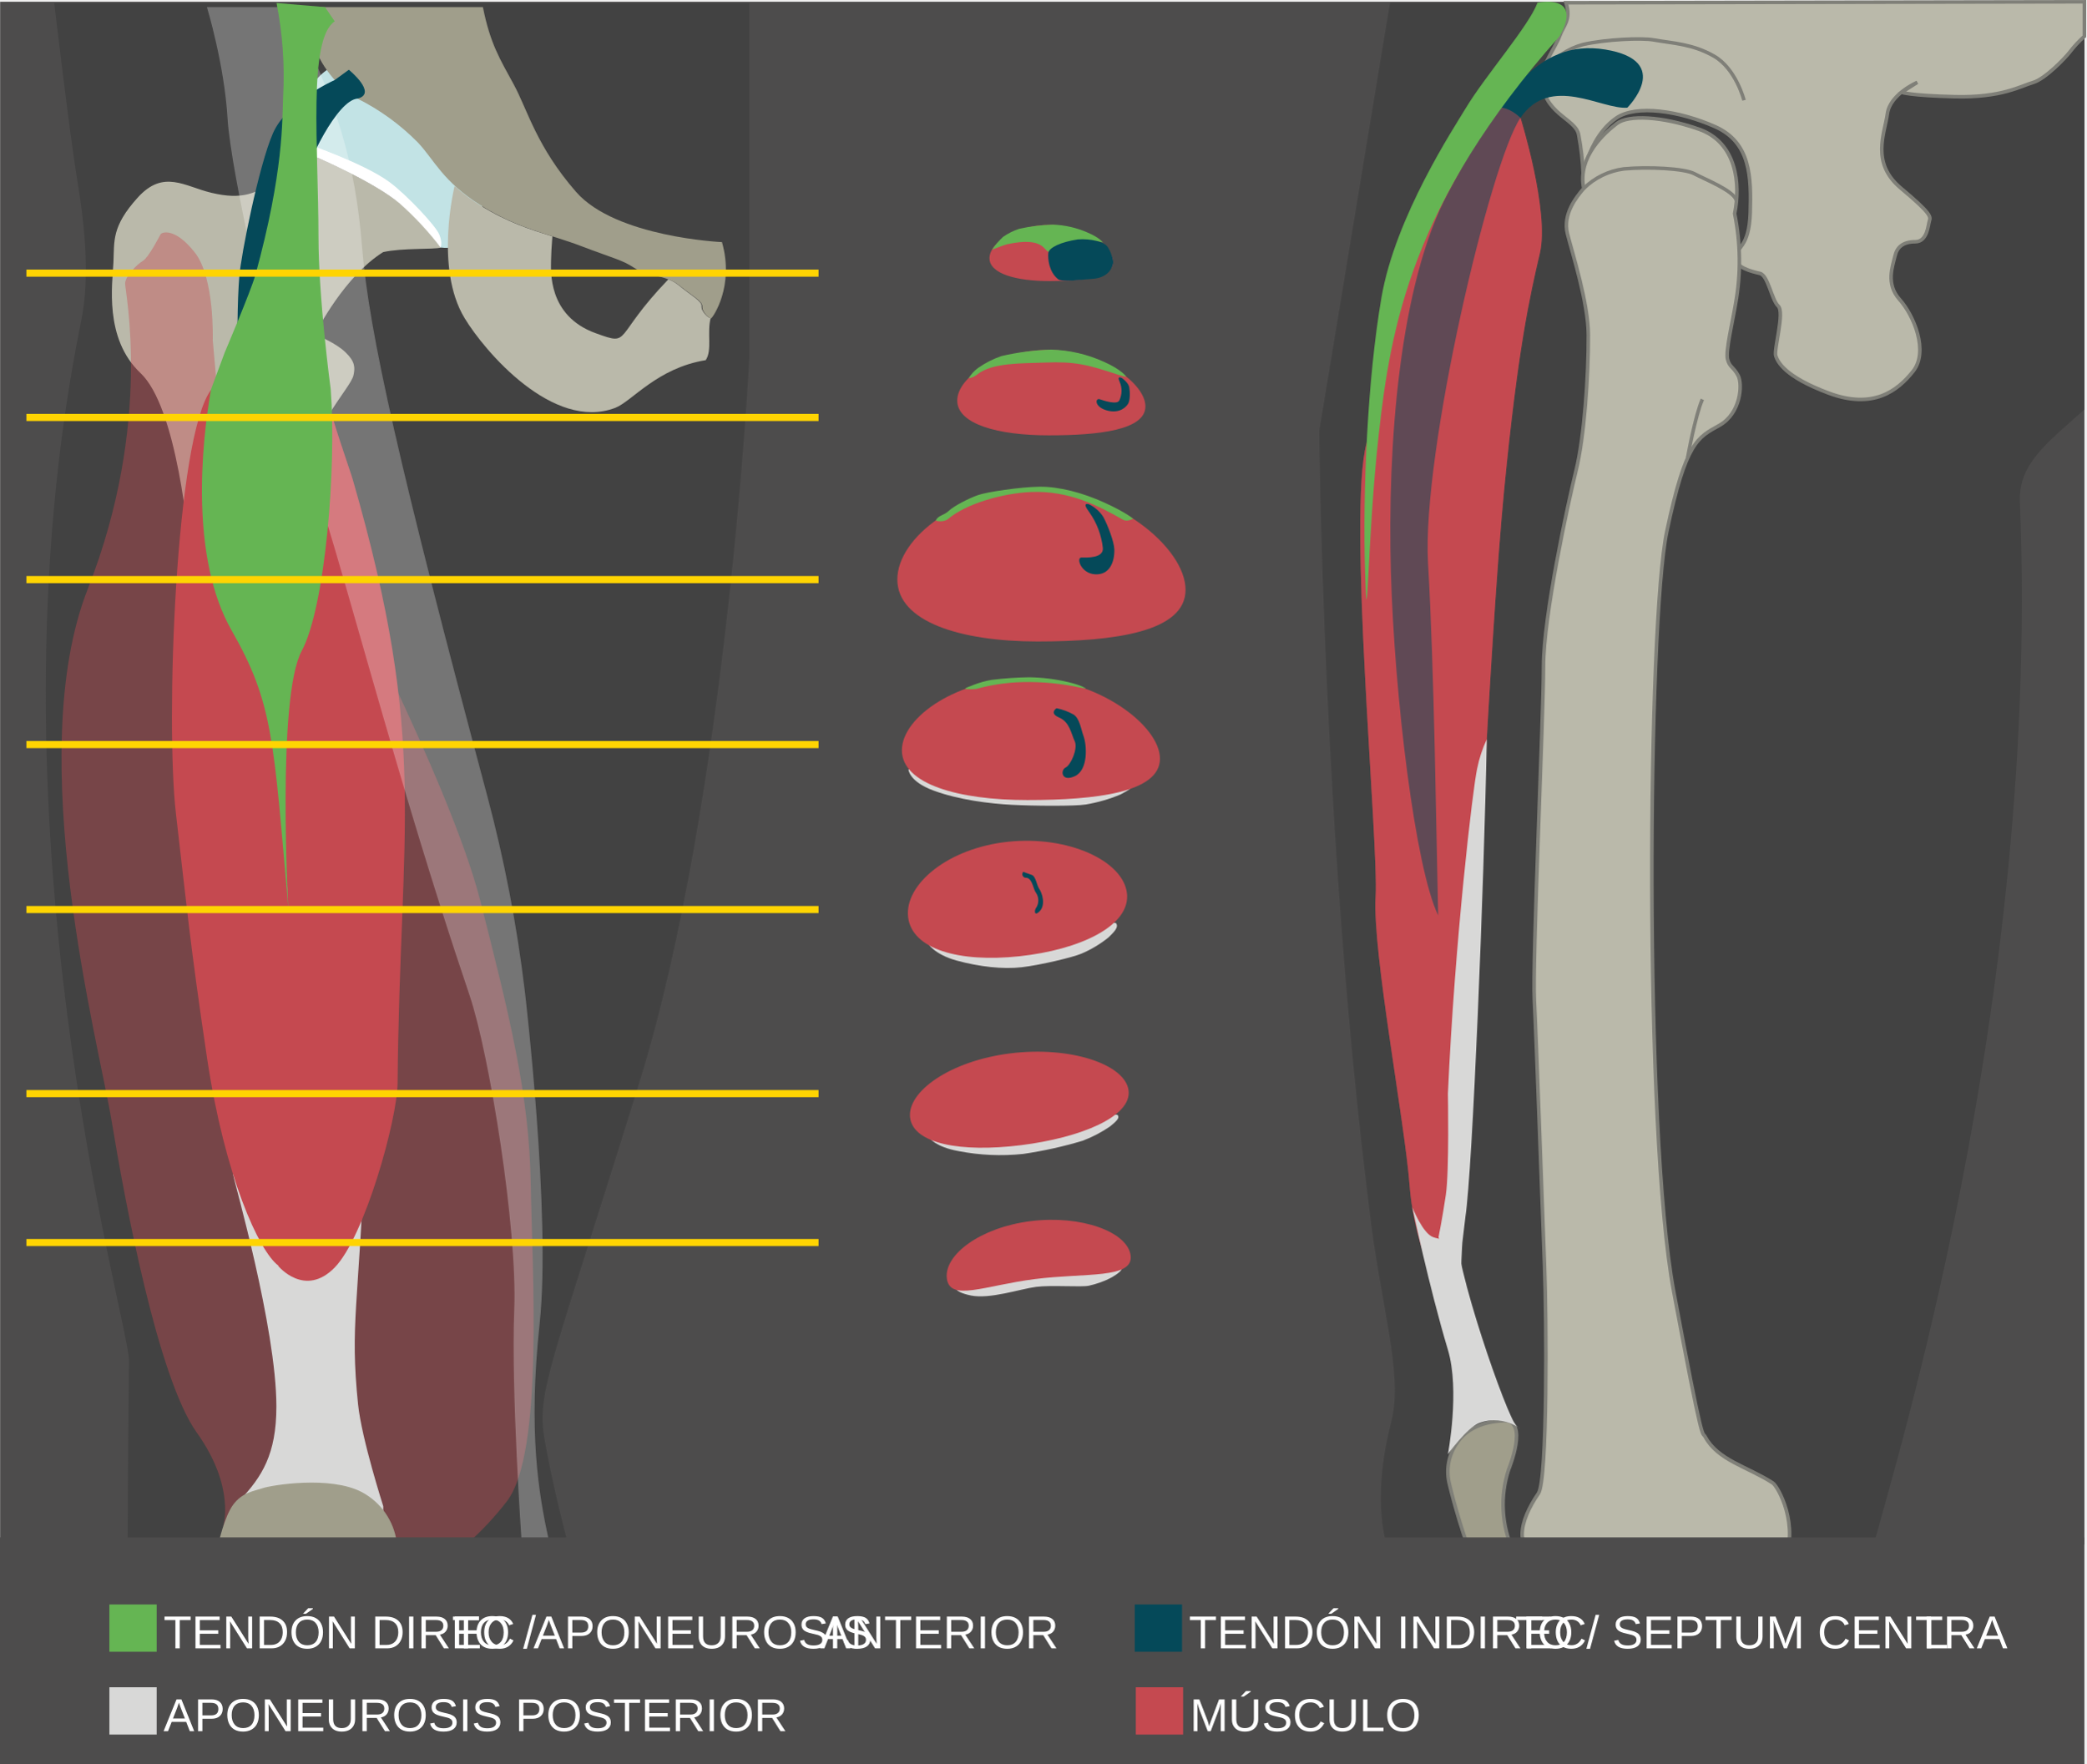
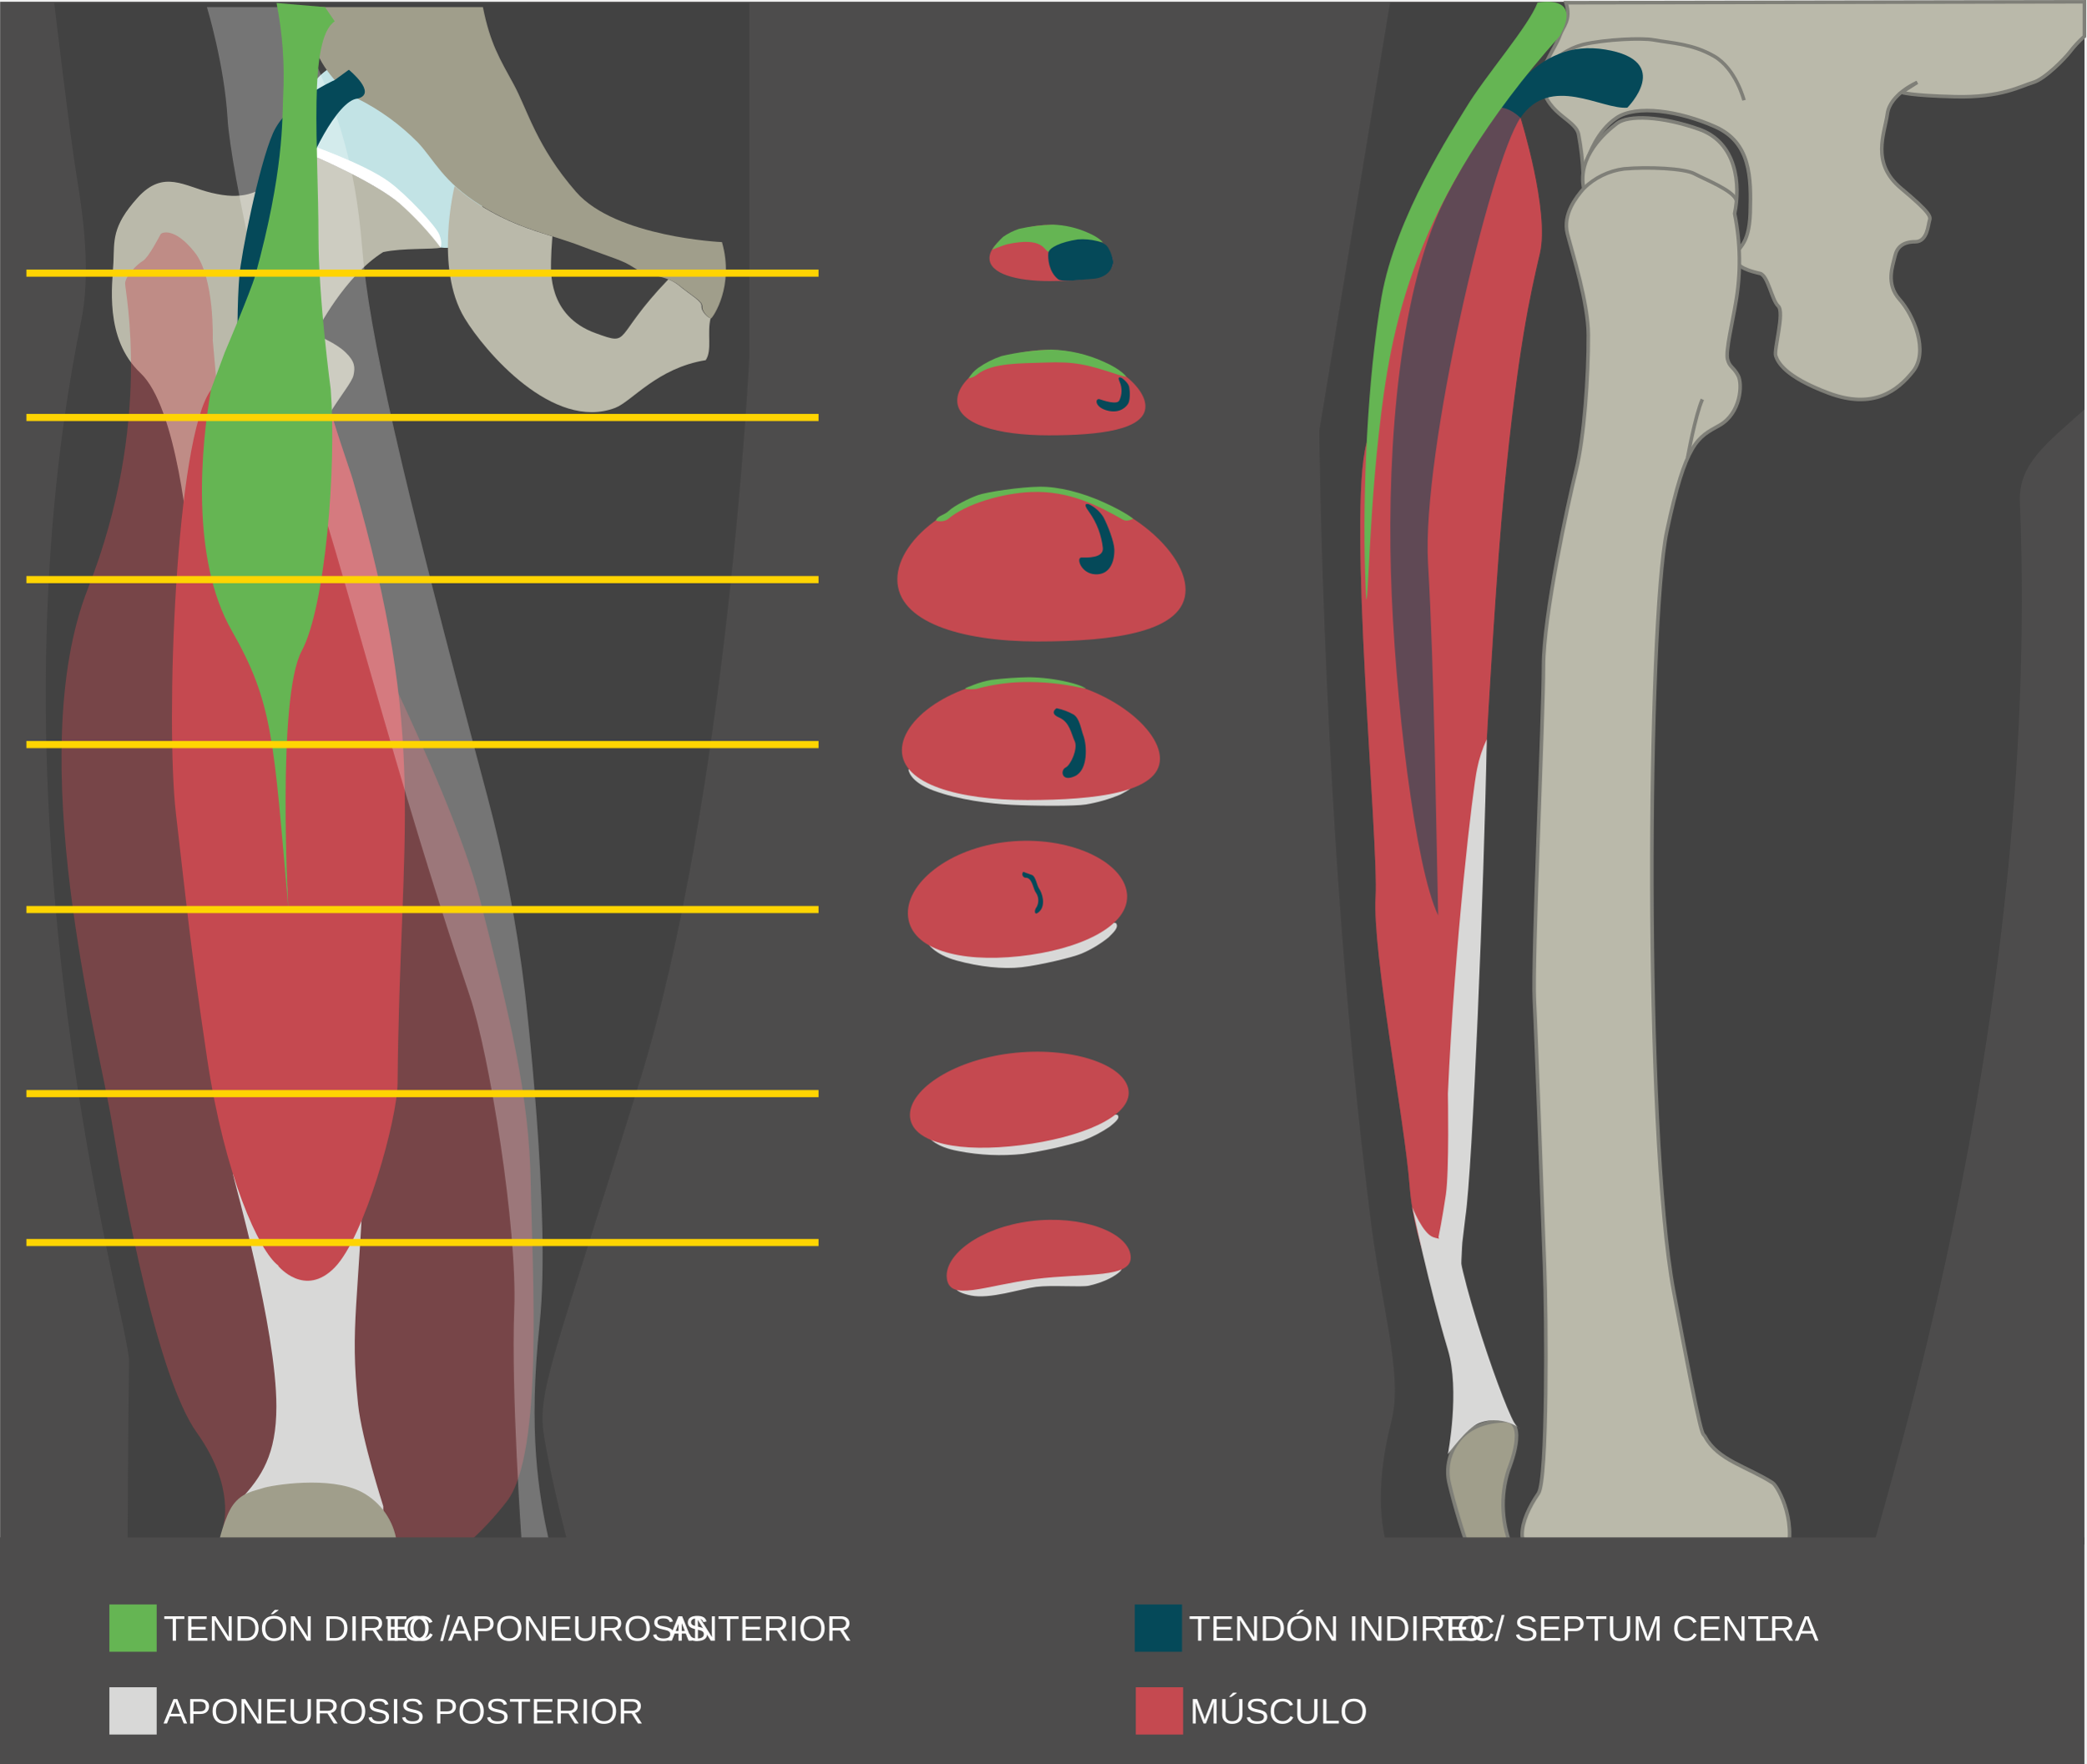
<svg xmlns="http://www.w3.org/2000/svg" viewBox="0 0 586.81 496.2">
  <defs>
    <style>
      .cls-1 {
        fill: #4d4c4c;
      }

      .cls-2 {
        fill: #424242;
      }

      .cls-15, .cls-3 {
        fill: #bab9aa;
      }

      .cls-17, .cls-4, .cls-8 {
        fill: #c54950;
      }

      .cls-4 {
        opacity: 0.4;
      }

      .cls-5 {
        fill: #c2e3e5;
      }

      .cls-10, .cls-18, .cls-6 {
        fill: #fff;
      }

      .cls-7 {
        fill: #d8d8d7;
      }

      .cls-14, .cls-9 {
        fill: #a09e8b;
      }

      .cls-10 {
        opacity: 0.27;
      }

      .cls-11 {
        fill: #054959;
      }

      .cls-12 {
        fill: #65b553;
      }

      .cls-13, .cls-16 {
        fill: none;
      }

      .cls-13 {
        stroke: #ffd402;
        stroke-width: 2px;
      }

      .cls-13, .cls-14, .cls-15, .cls-16 {
        stroke-miterlimit: 10;
      }

      .cls-14, .cls-15, .cls-16 {
        stroke: #7f7f78;
      }

      .cls-17 {
        opacity: 0.47;
      }

      .cls-18 {
-         font-size: 13px;
+         font-size: 10px;
        font-family: ArialNarrow, Arial;
      }

      .cls-19 {
        letter-spacing: -0.01em;
      }

      .cls-20 {
        letter-spacing: -0.04em;
      }

      .cls-21 {
        letter-spacing: -0.03em;
      }
    </style>
  </defs>
  <g id="Capa_2" data-name="Capa 2">
    <g id="Capa_1-2" data-name="Capa 1">
      <rect class="cls-1" x="0.03" y="0.5" width="586.28" height="433.99" transform="translate(586.35 434.99) rotate(-180)" />
      <g>
        <path class="cls-2" d="M210.78.84v99.67s-6.27,124.35-30.87,203.73-29,87.16-26.8,100.3,6.69,29.95,6.69,29.95H35.88s.18-38.39.4-51.55c.18-10.91-42.06-152-13.49-292.53,2.78-13.33.7-29.2-1.19-40.53s-6.35-49-6.35-49Z" />
        <path class="cls-3" d="M76.76,345.83C76,331.47,54.67,168.59,53.86,159.65s-4.06-45-14.36-54.73-7.86-25.2-7.59-31.17-.54-10,6.78-18.12,13.18-3.19,20.86-1.38c8.39,2,12.86.34,18.15-4.07,6-5.19,6.45-7.94,6.45-7.94,5.76,2,22.09,9.6,28.48,15.1a87.27,87.27,0,0,1,11.46,12.29c-2.24.61-10.82.06-16.31,1.28-10.77,6.71-18.7,22-19.1,23.17,1,.51,5.69,2.33,8.48,5s2.7,4.37,2.29,6.4-3.66,5.69-7.32,11.78-5.29,162.71,2,218.19Z" />
        <path id="VE" class="cls-4" d="M59.84,95.71S60.43,78.16,54.78,71s-9.29-5.65-9.59-5.13-3.42,6.62-5,7.51-4.84,4.24-5,6.25,8,39-10.49,86,3.05,127.6,6.73,149.91,12.9,72,23.91,87.44,7.43,26.34,7.43,26.34H89.58Z" />
        <path class="cls-5" d="M84.92,39.94s-.39-7.74.94-12a16.3,16.3,0,0,1,7.89-9.37c3-1.34,43.27,29.6,43.27,29.6s-.39,23.4-13.13,21.44C120.81,64,113.68,56,113.68,56L103,49,92,44.08Z" />
        <path class="cls-6" d="M112.44,57.27a87.55,87.55,0,0,1,11.45,12.29s.67-1-.3-3.52-9.3-11.31-14-14.8c-7.39-5.49-24.69-11.3-24.69-11.3l-.77,2.3C90.07,44.37,106.11,51.82,112.44,57.27Z" />
        <path class="cls-3" d="M197.34,86.15c.15-1.49-3.12-3.12-6.54-6a10.51,10.51,0,0,0-2.8-1.58c-15.91,16.55-10.24,18.85-20.4,15.17C153.92,88.83,155,76,155,73.29c0-1.22.15-4,.37-6.79-6.38-2-12.71-4-20.3-8.75a48.91,48.91,0,0,1-7.2-5.41h0s-5.74,23,2.79,37.11c5.62,9.34,24.89,31.92,42.38,25.28,4.66-1.77,11.78-11.23,25.47-13.42,1.89-2.82.29-7.74,1.4-11.89C199.42,89.72,197.19,87.64,197.34,86.15Z" />
        <path id="VI" class="cls-4" d="M91,152.37s35.52,67.52,44,100.68,13.87,55.22,14.28,79.72,3.72,75.85-6.69,89.53A88.25,88.25,0,0,1,132,433.75h-27.6L89.58,395.23l-1.94-84.77Z" />
        <path class="cls-7" d="M65.52,330.27c.24,1.71,12.22,43.28,12.22,65.36,0,13.51-4.12,19.83-10.27,26.37.2,4,40.34,4.16,40.34,4.16v-2.45s-6.08-18.92-7.09-28.64c-2.35-22.67.27-28.05,1.8-70.21l-8,26.41" />
        <path class="cls-8" d="M78.3,356.16s7.45,9,15.85.38,17.59-41.6,17.68-51.82c.65-73,8.79-95.63-12.58-169.75-.7-2.44-6.24-18-7.88-25.43-10.21,13.93-13,25.53-15,37S81,253.05,81,253.05c-5.95-75.84-9.52-85.36-13.09-99s-8.08-26-8.5-44.47c-10.11,13.38-12.89,94.06-9.92,119.34s3.8,35.58,8.75,68.73S72.87,352,78.28,356" />
        <path class="cls-9" d="M111.59,433.75a18.86,18.86,0,0,0-9.77-14c-9-4.76-25.62-1.93-27.9-1.14s-5.83,1.14-8.43,4.79c-2.34,3.28-3.93,10.33-3.93,10.33Z" />
        <path id="SA" class="cls-10" d="M132.12,280.12c-4.67-13.82-11.43-34.45-20.53-65.44-11.83-40.3-18.14-64.54-26.72-90S64.9,48.42,64,33.25,58.2,2,58.2,2h23c13.58,26,18.76,43.86,20.66,67.67s10.67,62.61,35.2,154.23a396.33,396.33,0,0,1,10.6,55.2s7.4,62.67,4.13,93.22-.3,47.89,2.67,61.42h-7.73s-3-42.39-2.08-65.29S137.62,296.41,132.12,280.12Z" />
        <path class="cls-9" d="M84.82,2a72.87,72.87,0,0,1,3.72,10.86c.89,4.31,6.4,12.05,12,14.87a64.34,64.34,0,0,1,17,12.35c4.61,4.9,7,11,17.7,17.69s18.89,7.89,28.26,11.46S175,73.1,178.37,75.33s9.22,2.09,12.64,4.91,6.69,4.46,6.54,6,2.09,3.57,2.53,3.27,6.55-8.92,3-21.41c0,0-29.9-1.34-41.05-14.13s-13.61-23-17.51-30.19S137.92,12.42,135.83,2Z" />
        <path class="cls-11" d="M94.15,22.51s-13.42,5.89-17.39,15-9,34.34-9.44,40.16c-1.21,14.55,0,43.89,0,43.89l13.42,13.05s2.69-75.86,4.13-82.28,9.92-24.16,15.72-24.6c5.72-1.44-2.47-8.11-2.47-8.11Z" />
        <path class="cls-12" d="M63.22,99.12s7.39-17.37,8.58-21.66c8.06-29.26,7.56-43.75,7.84-50.34A105.73,105.73,0,0,0,77.78.84L91.42,2l2.73,4c-7.58,5-4.57,35.57-4.57,60.5,0,17.61,3.44,43,3.44,43,1.69,21.88-1.54,61.31-8.15,73.58-7.09,13.14-3.76,72.65-3.76,72.65-4.18-48.07-4.31-58-16-78.46-11.54-20.24-8.56-51.85-5.75-67.77Z" />
      </g>
      <line class="cls-13" x1="230.25" y1="117.43" x2="7.43" y2="117.43" />
      <line class="cls-13" x1="230.25" y1="76.83" x2="7.43" y2="76.83" />
      <line class="cls-13" x1="230.25" y1="163.04" x2="7.43" y2="163.04" />
      <line class="cls-13" x1="230.25" y1="209.44" x2="7.43" y2="209.44" />
      <line class="cls-13" x1="230.25" y1="255.85" x2="7.43" y2="255.85" />
      <line class="cls-13" x1="230.25" y1="307.63" x2="7.43" y2="307.63" />
      <line class="cls-13" x1="230.25" y1="349.52" x2="7.43" y2="349.52" />
      <g>
        <path class="cls-8" d="M269.26,112.68c0,6.64,11.52,9.78,25.72,9.78s27.21-1.51,27.21-8.15-13-15.88-27.21-15.88S269.26,106.05,269.26,112.68Z" />
        <path class="cls-11" d="M315.64,106.38s1.77,1.24,2,2.54.29,3.72-.34,4.69c-1,1.57-3.27,2.79-6.4,1.7s-2.79-3.4-1.56-3,4.83,1.63,5.51.34a6.28,6.28,0,0,0,.07-5.31C314.07,105.45,315.64,106.38,315.64,106.38Z" />
        <path class="cls-12" d="M316.85,106s-1.28-2-6.31-4.22a38.58,38.58,0,0,0-14.81-3.44,70.7,70.7,0,0,0-14,1.81,25.55,25.55,0,0,0-6.67,3.4,9.64,9.64,0,0,0-2.6,2.87,5.13,5.13,0,0,0,2.43-1.09c4.22-3.38,12.61-3.08,18.92-3.34,8.63-.35,12.11.56,21,3.51A14.3,14.3,0,0,0,316.85,106Z" />
      </g>
      <g>
        <path class="cls-8" d="M278.33,72.64c0,4.36,7.57,6.43,16.91,6.43s17.9-1,17.9-5.36-8.55-10.44-17.9-10.44S278.33,68.27,278.33,72.64Z" />
        <path class="cls-12" d="M310.23,68.22s-.85-1.34-4.23-2.77a26.31,26.31,0,0,0-9.93-2.27,49.2,49.2,0,0,0-9.42,1.19,17.44,17.44,0,0,0-4.47,2.24,20.58,20.58,0,0,0-3.11,3.58c-.05.09,3.34-1.29,4.15-1.47,10.46-2.3,10.38,1.92,11.79,2.11,2.95-1.16,9.51-3.7,13.84-2.94C309.56,68,310.23,68.22,310.23,68.22Z" />
        <path class="cls-11" d="M308.57,67.8s2.25.5,3,1.65,1.77,3.52,1.53,4.72c-.39,1.94-2.13,4-5.66,4.25s-8.79,1-9.85.09c-2.58-2.09-2.87-5.79-2.71-7.33s3.54-3.12,8.31-3.84A16.79,16.79,0,0,1,308.57,67.8Z" />
      </g>
      <g>
        <path class="cls-8" d="M252.41,163c0,11.83,17.63,17.44,39.39,17.44s41.68-2.7,41.68-14.53-19.93-28.31-41.68-28.31S252.41,151.2,252.41,163Z" />
        <path class="cls-11" d="M306.37,141.87a9.87,9.87,0,0,1,4,3.58c1.23,2.29,3,6.89,3.08,9.1.09,3.57-1.36,7.23-5.41,7s-5.4-4.77-3.82-4.73,6.22.2,6-2.65a21.23,21.23,0,0,0-3.82-10.09C304.06,141,306.37,141.87,306.37,141.87Z" />
        <path class="cls-12" d="M318.73,145.92s-1.87-1.71-8.07-4.54-12.86-4.53-18.25-4.47-14.78,1.47-17.3,2.35-6.7,3-8.21,4.42-2.93,1.2-3.66,2.7c-.09.19,2.26.61,3.45-.4,5.19-4.39,15.54-7.25,23.31-7.58,10.63-.46,19,3.86,25.9,7.8C317.07,146.87,318.73,145.92,318.73,145.92Z" />
      </g>
      <g>
        <path class="cls-7" d="M261.54,320.21s1.71,2.42,8,3.58a61.59,61.59,0,0,0,18.25.81,116.44,116.44,0,0,0,16.74-3.71,36.25,36.25,0,0,0,7.68-4c1.36-1.14,3-2.35,2.13-3.26S261.54,320.21,261.54,320.21Z" />
        <path class="cls-8" d="M256,314.4c.91,7.35,14.28,9.85,31.16,7.74s31.21-8.05,30.29-15.4-16.37-12.54-33.26-10.43S255.11,307.05,256,314.4Z" />
      </g>
      <g>
        <path class="cls-7" d="M261,265.37s1.74,3.09,8.09,4.83,13,2.49,18.31,1.88,14.38-2.8,16.77-3.81a32.17,32.17,0,0,0,7.67-4.6c1.35-1.35,2.94-2.78,2.11-3.95S261,265.37,261,265.37Z" />
        <path class="cls-8" d="M255.43,257.9c1,9.17,14.41,12.9,31.32,11.09S318,260.49,317,251.32,300.48,235,283.57,236.78,254.45,248.73,255.43,257.9Z" />
        <path class="cls-11" d="M287.83,245.24s1.3.52,2.4.87,1.43,2.93,2,3.77c1,1.37,1.91,4.71.23,6.43s-1.55-.43-.9-1.11a3.86,3.86,0,0,0-.11-4c-.84-1-1-4.11-2.76-4.29A1,1,0,0,1,287.83,245.24Z" />
      </g>
      <g>
        <path class="cls-7" d="M268.69,361.64s-.93,1.68,4.4,2.78S287,362.57,291.41,362s12.81.15,14.92-.34c4.95-1.15,7.52-2.91,8.66-3.93s.24-1.72-.46-2.55S268.69,361.64,268.69,361.64Z" />
        <path class="cls-8" d="M266.33,359.61c.83,6.64,10.59,2,24.79.19s27.74,0,26.91-6.63-13.88-11.44-28.09-9.67S265.51,353,266.33,359.61Z" />
      </g>
      <g>
        <path class="cls-2" d="M586.31.77H391L371.1,121.16s1,114.64,13.93,217.66c3.09,27.9,9.85,47.42,6.34,61.08-8.65,33.67,3.7,50.48,11.76,50.48,17.43,0,11.74,1.48,11.74,1.48H521.14s2,4.3,3.94-9.49c1.63-11.42,49.22-150,43.1-301.18-.48-10.67,7.53-16.5,18.13-26" />
        <g>
          <path class="cls-14" d="M407.71,417.49c1.15,5.09,4.66,17,6.16,19.69s5.53,8.29,8.49,8.2,6.78-1.8,3.3-9.05a31.51,31.51,0,0,1-1.28-23s5.79-14-1.36-13.69-11.07,3.15-13,6A14,14,0,0,0,407.71,417.49Z" />
          <path class="cls-15" d="M440.5.77c1.55,4.91-.77,6.45-1.8,9.41-.95,2.72-5,8.34-5,11.49,0,10.46,9.58,11.5,10.37,16.29A81,81,0,0,1,445.35,49l1.57-5.12s2.15-6.86,7.74-10.7,17.76-2,27.78,2.45,10.17,14.18,9.88,24.18-4,9.66-4.15,12.56,4.58,4,6.88,4.54,3.29,7.44,5.15,9.19-1.29,12.32-.71,14,2.43,5.81,14.89,10.47,19.38-.59,23.78-6.17.19-15.66-3.82-20.15-1.91-9.46-1.34-12.1S535.29,68,538.73,68s3.63-4.81,4-5.9.57-2-8-9.14S530.14,37.56,530.9,32s8.4-8.83,8.4-8.83l-4.39,2.79s2.1.93,15.09,1.24,18.43-3,21.86-4,9-6.82,10.32-8.52a31.21,31.21,0,0,1,4.13-4.46V.5Z" />
          <path class="cls-15" d="M490.46,447.54c5-.46,2.86.23,6.12-1.89a11.73,11.73,0,0,0,5.14-6.13c4.58-10.23-1.52-21.38-3.08-22.38-7.2-4.63-15.43-6.35-19-13-.88-1.63-.45,4-8.86-40.94s-7.29-188.23-1.93-213.66,8.76-26.51,14.78-29.88,6.59-11.52,5.3-14-2.44-2.32-3-4.65,1.43-10.47,2.29-15.7a67.2,67.2,0,0,0-.29-25.23c1.72-8.26.58-20-10-23.73S458,32.28,454.8,34.73,443.63,44,445.49,53c-2,2.33-6,7.21-4.58,12.79s5.83,19.31,5.87,28.38c.05,11.64-1.15,28.84-3.44,38.14s-9.17,40.93-9.17,55.12-3.15,83-2.57,94,2.29,60,2.86,74.66.86,60.23-1.72,64-4.58,7.91-4.58,11.63,7,13.49,9.36,14.42,6.87,2.6,9.59,2.48c3.05-.13,5.27.65,6.78.74,18,1.12,17.66,1.14,18.19,1.12C480.32,450.09,478.53,448.64,490.46,447.54Z" />
          <path class="cls-16" d="M445.49,53a19.76,19.76,0,0,1,11.31-5.5c6.69-.62,17-.16,19.86,1.39s10.92,4.67,11.76,7.45" />
          <path class="cls-16" d="M434.75,19.54a19.77,19.77,0,0,1,10.47-7c6.53-1.52,16.66-1.9,19.86-1.32,5.66,1,10.94,1.11,17,4.54,6.24,3.54,8.49,12.44,8.49,12.44" />
          <path class="cls-16" d="M474.72,128.71s2.14-11.9,4.14-16.37" />
        </g>
      </g>
      <g>
        <path class="cls-8" d="M427.69,33.14s8.22,26.26,5.45,38.12-6.2,26.77-10.09,67.08-8.45,138.43-10,167.77c-1.77,33.17-5.87,40.06-1.67,52.68s-4.87,9-4.87,9-8.65-16.32-10-34.27-10.49-65.78-9.57-81.18-8-108-2.54-127.63S401.68,13.55,427.69,33.14Z" />
        <path class="cls-11" d="M457.75,30.29c-7.25.6-21.59-9.53-30.06,2.85s-27.79,94.2-26,125.23,2.26,74.35,2.85,99.13c-6.43-13.27-12.31-61.55-13.3-96.66s2.25-80.79,16.17-106.76,24.75-43.37,44.14-40.15S457.75,30.29,457.75,30.29Z" />
        <path class="cls-17" d="M427.69,33.14s8.22,26.26,5.45,38.12-6.2,26.77-10.09,67.08-8.45,138.43-10,167.77c-1.77,33.17-5.87,40.06-1.67,52.68s-4.87,9-4.87,9-8.65-16.32-10-34.27-10.49-65.78-9.57-81.18-8-108-2.54-127.63S405.81,12.59,427.69,33.14Z" />
        <path class="cls-12" d="M432.48.77c-2.45,6.55-14.6,20.44-20.05,29.45-3.55,5.88-19.9,30.68-23.83,53.4s-5.33,54.58-4.62,77.3.55-9.24,3.87-38.94S397,57.08,438.7,10.18C445.5-2,432.48.77,432.48.77Z" />
      </g>
      <path class="cls-7" d="M409.65,343.9c.13-.63.34,1.26.24,1.89-1.44,8.46,14.09,53.13,16.68,55.31,3.36,2.82-2.8-3.82-10.6-.76-3.36,1.32-8.69,8.71-8.69,8.71s3.43-17.9,0-29.35c-5.3-17.65-10-40.08-10-40.08s2.95,7.45,5.89,8.4C404.66,348.52,408.46,349.83,409.65,343.9Z" />
      <path class="cls-7" d="M407.28,307.66c1.91-42.78,7-85.89,8.21-91.39a36.75,36.75,0,0,1,2.72-8.32c-.76,41.1-4,121.14-6,134.28l-.87,7.32s-.68,9.11,0,11.37-5.19-8.45-5.19-8.45L404.64,348s1.07-5.17,2.06-11.93S407.28,307.66,407.28,307.66Z" />
      <g>
        <path class="cls-7" d="M255.54,216.39s0,3.39,7.08,6,15.72,3.67,22,4,17.82.41,20.8-.09a43.9,43.9,0,0,0,9.79-2.83c1.83-1,3.95-2,3.19-3.19S255.54,216.39,255.54,216.39Z" />
        <path class="cls-8" d="M253.69,211.05c0,9.47,15.79,14,35.27,14s37.32-2.16,37.32-11.63S308.44,190.73,289,190.73,253.69,201.59,253.69,211.05Z" />
        <path class="cls-12" d="M305.43,193.66s-1-.84-4.77-1.74a50.6,50.6,0,0,0-11.19-1.41,97.15,97.15,0,0,0-10.61.74,27.32,27.32,0,0,0-5,1.4c-.93.45-2,.63-2.45,1.11a12.24,12.24,0,0,0,3.33,0,53.05,53.05,0,0,1,13-1.89,68.32,68.32,0,0,1,16.18,1.57C304.62,193.59,305.43,193.66,305.43,193.66Z" />
        <path class="cls-11" d="M297.2,199.22A16.69,16.69,0,0,1,302,201c1.75,1.17,2.11,4.29,2.75,5.95,1,2.69,1.4,9.64-2.42,11.39s-4.09-1.72-2.61-2.42,3.56-5.37,2.58-7.43-1.39-5.38-4.36-6.64S297.2,199.22,297.2,199.22Z" />
      </g>
      <rect class="cls-1" y="432.45" width="586.31" height="63.75" transform="translate(586.31 928.66) rotate(-180)" />
-       <text class="cls-18" transform="translate(45.98 463.68)">TENDÓN DIREC<tspan class="cls-19" x="81.12" y="0">T</tspan>
-         <tspan x="87.45" y="0">O /</tspan>
-         <tspan class="cls-20" x="101.67" y="0"> </tspan>
-         <tspan x="104.05" y="0">APONEUROSIS</tspan>
-         <tspan class="cls-20" x="182.23" y="0"> </tspan>
-         <tspan x="184.62" y="0">ANTERIOR</tspan>
+       <text class="cls-18" transform="translate(45.98 461.53)">TENDÓN DIREC<tspan class="cls-19" x="62.4" y="0">T</tspan>
+         <tspan x="67.27" y="0">O /</tspan>
+         <tspan class="cls-20" x="78.21" y="0"> </tspan>
+         <tspan x="80.04" y="0">APONEUROSIS</tspan>
+         <tspan class="cls-20" x="140.18" y="0"> </tspan>
+         <tspan x="142.01" y="0">ANTERIOR</tspan>
      </text>
-       <text class="cls-18" transform="translate(334.4 463.68)">TENDÓN INDIREC<tspan class="cls-19" x="91.77" y="0">T</tspan>
-         <tspan x="98.1" y="0">O / SEPTUM CENTRA</tspan>
-         <tspan class="cls-21" x="206.48" y="0">L</tspan>
+       <text class="cls-18" transform="translate(334.4 461.53)">TENDÓN INDIREC<tspan class="cls-19" x="70.6" y="0">T</tspan>
+         <tspan x="75.46" y="0">O / SEPTUM CENTRA</tspan>
+         <tspan class="cls-21" x="158.83" y="0">L</tspan>
      </text>
-       <text class="cls-18" transform="translate(334.7 486.97)">MÚSCULO</text>
+       <text class="cls-18" transform="translate(334.7 484.82)">MÚSCULO</text>
      <rect class="cls-12" x="30.77" y="451.33" width="13.3" height="13.3" />
      <rect class="cls-11" x="319.19" y="451.33" width="13.3" height="13.3" />
      <rect class="cls-7" x="30.77" y="474.62" width="13.3" height="13.3" />
      <rect class="cls-8" x="319.49" y="474.62" width="13.3" height="13.3" />
-       <text class="cls-18" transform="translate(45.98 486.97)">APONEUROSIS POSTERIOR</text>
+       <text class="cls-18" transform="translate(45.98 484.82)">APONEUROSIS POSTERIOR</text>
    </g>
  </g>
</svg>
